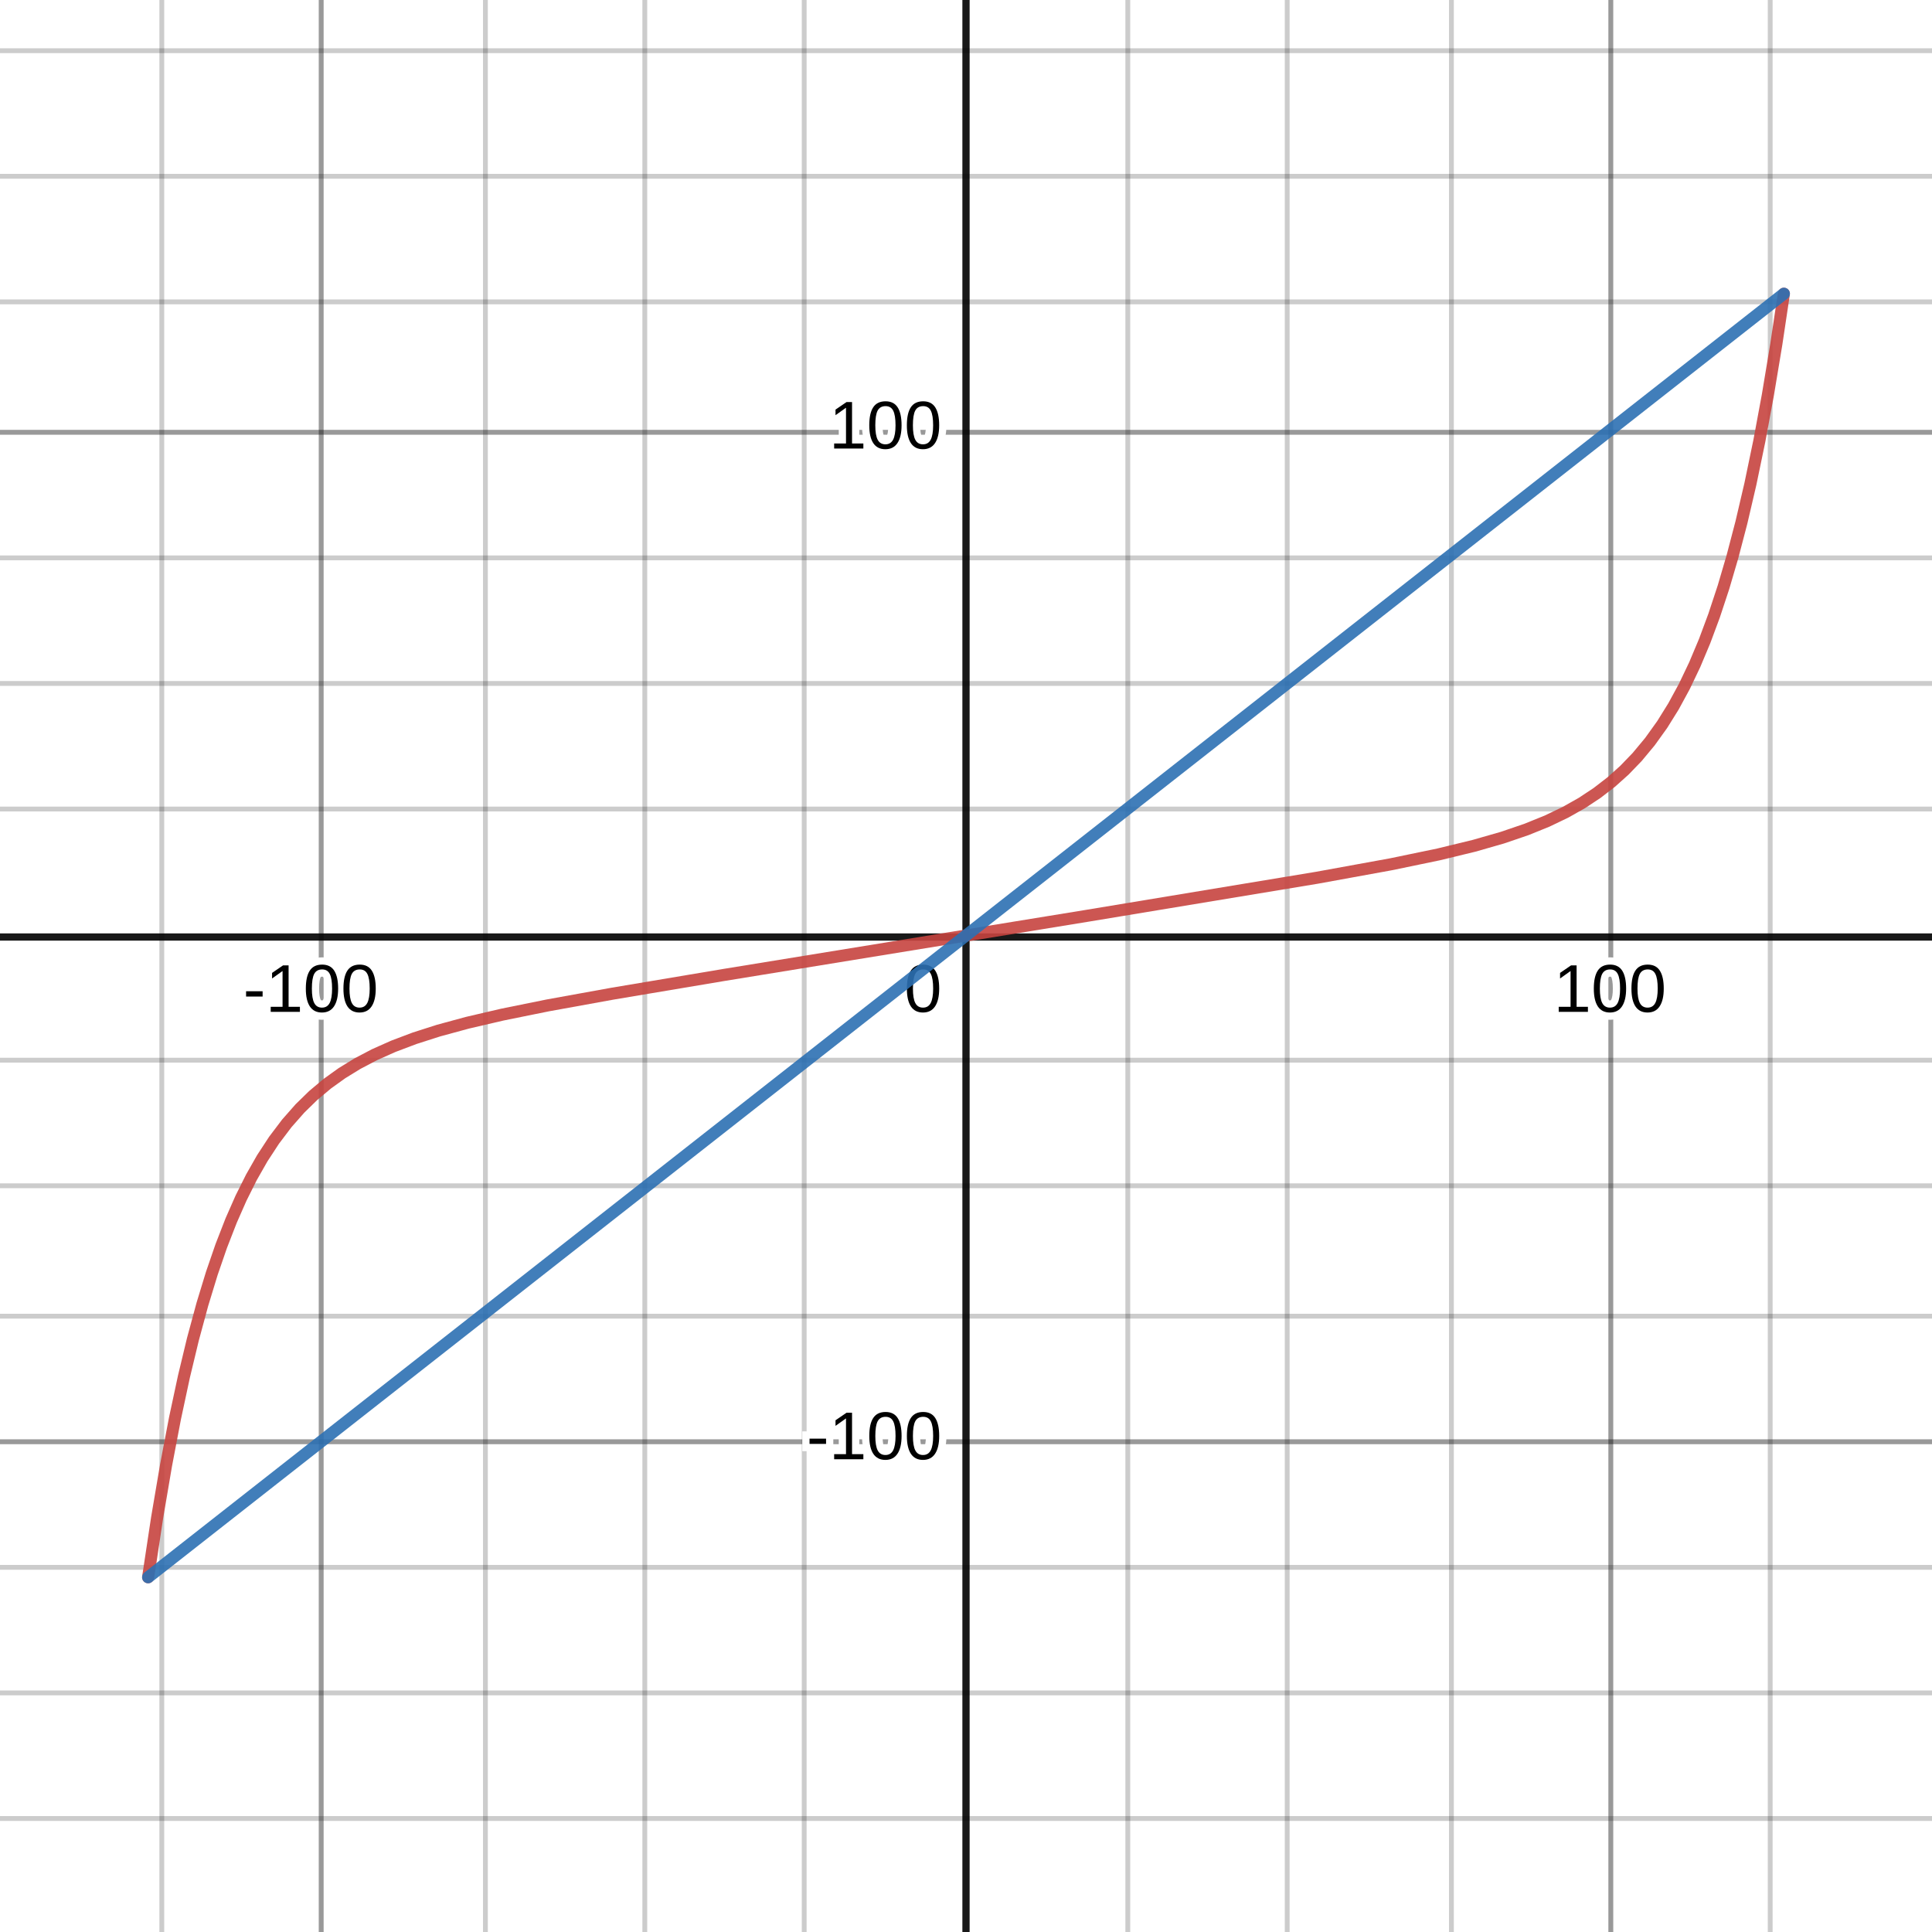
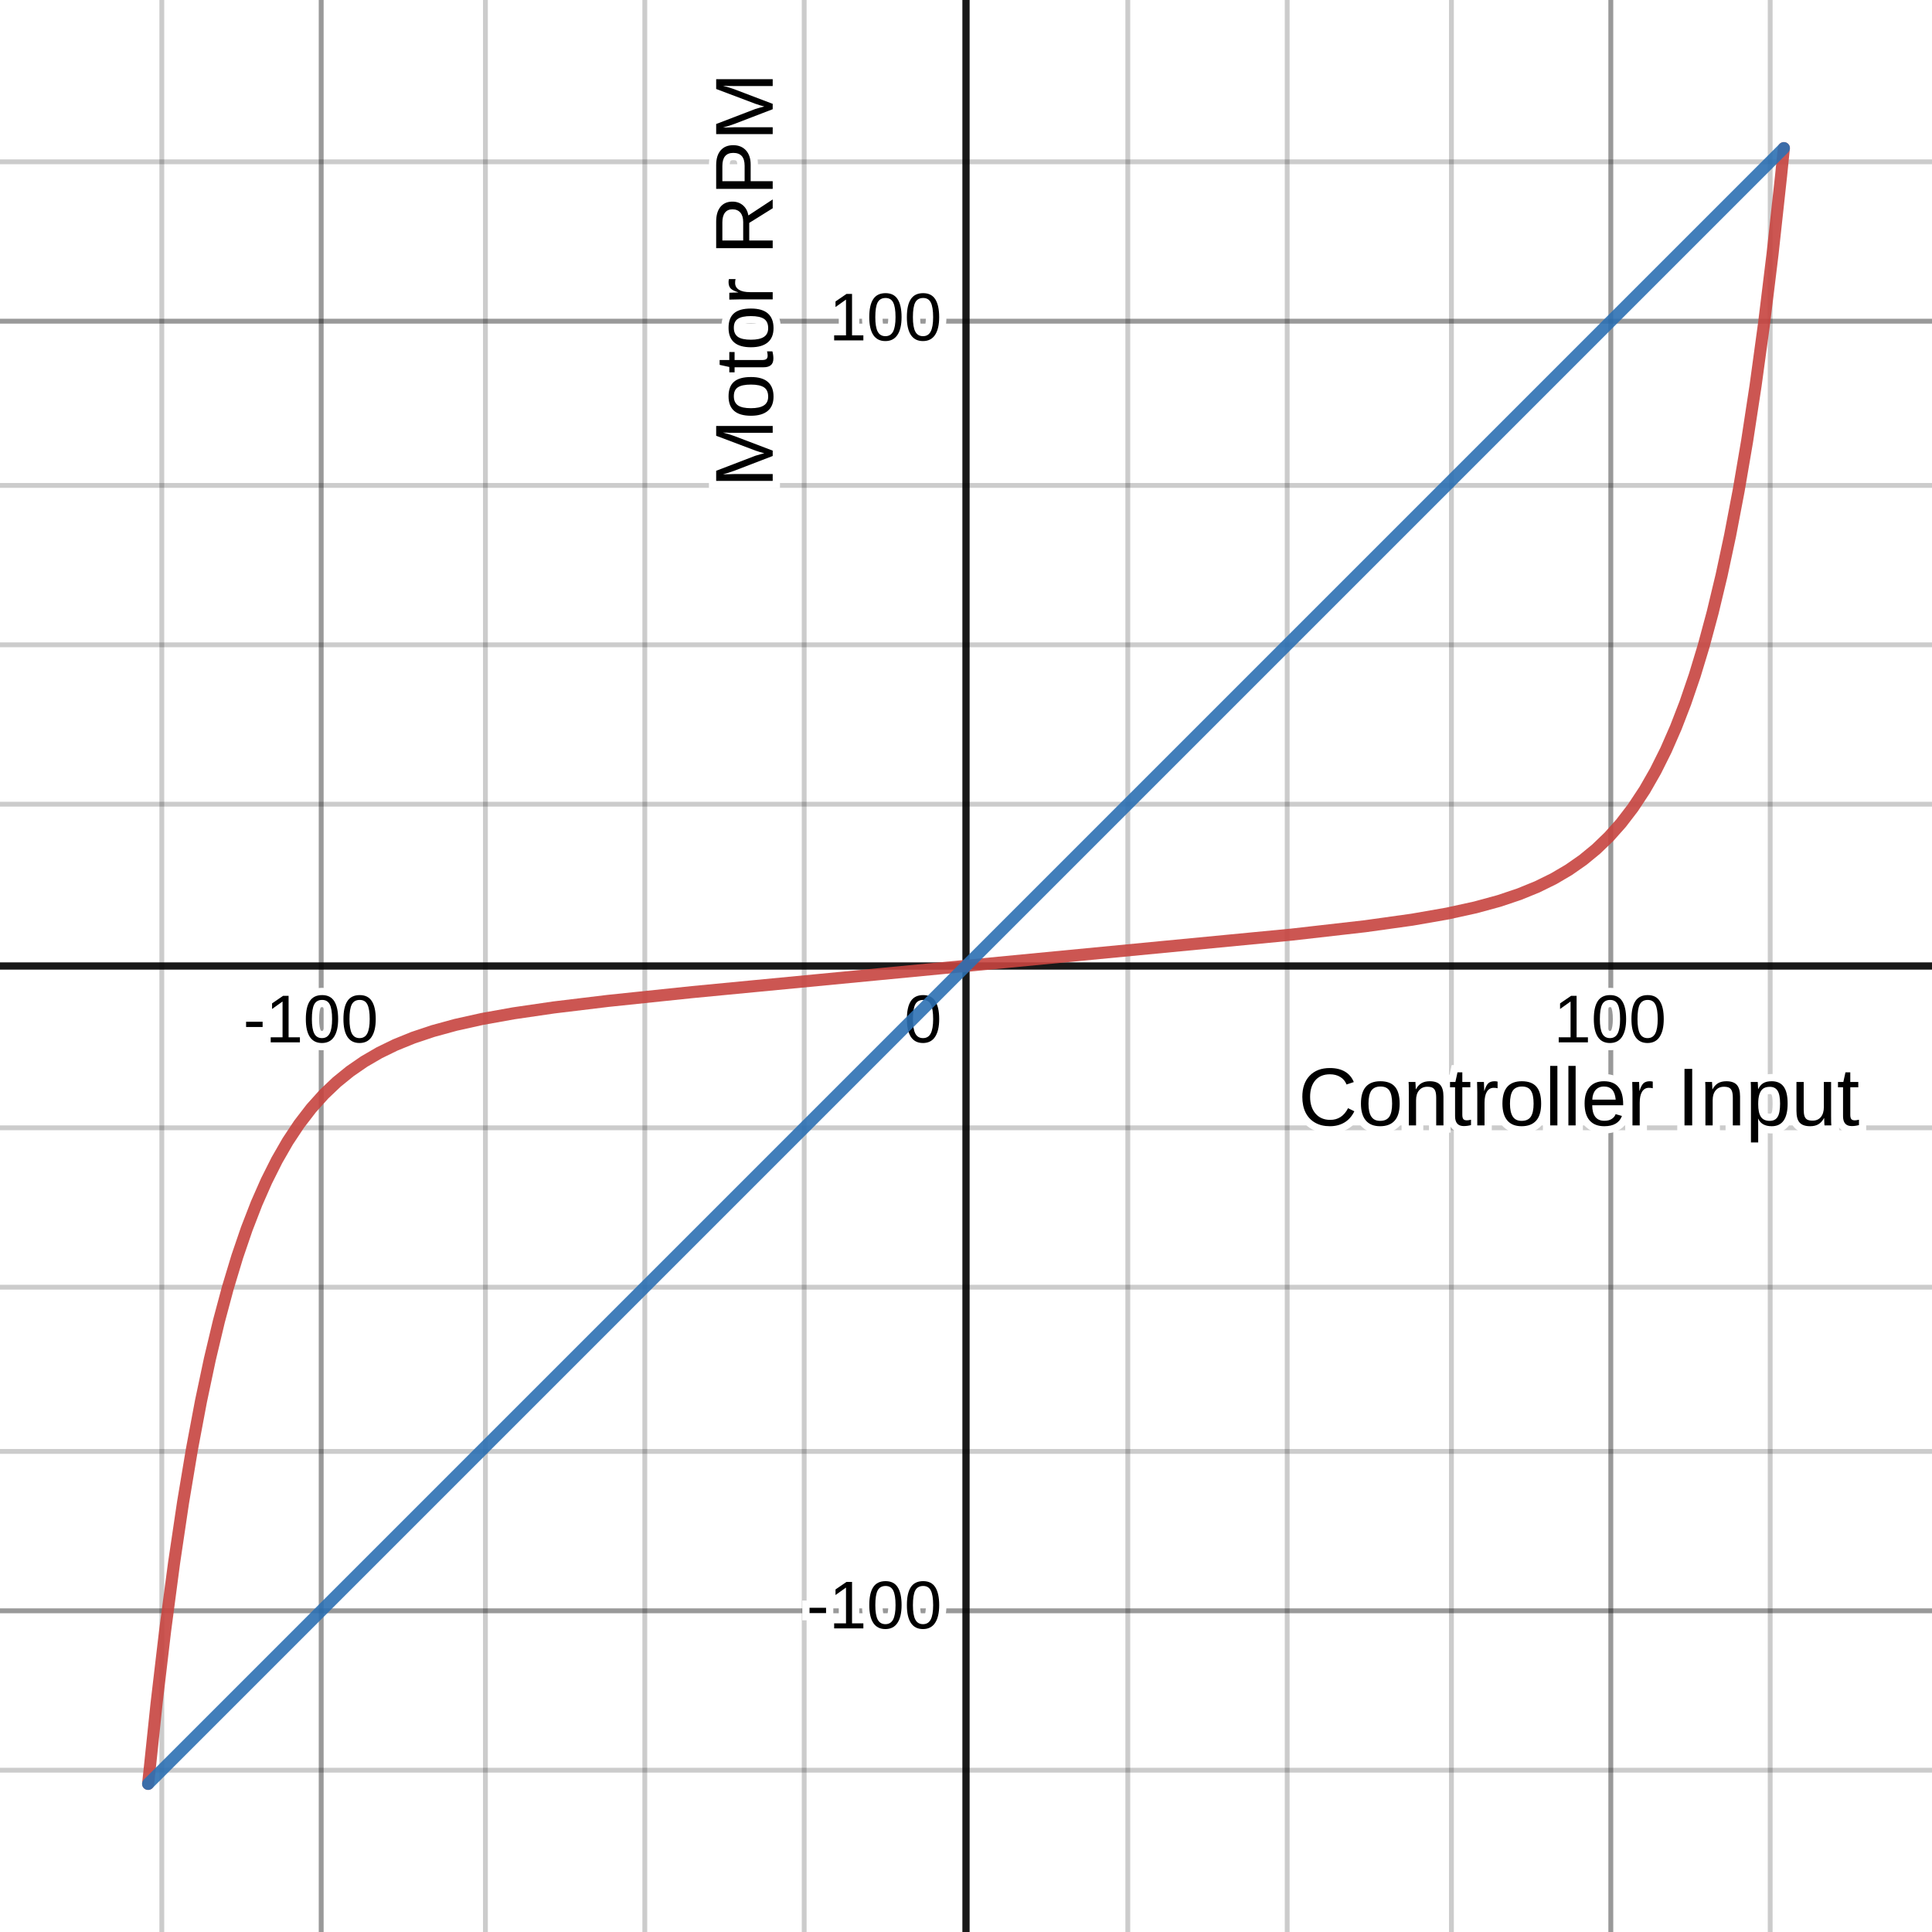
<svg xmlns="http://www.w3.org/2000/svg" version="1.1" width="800" height="800">
  <defs />
  <g transform="scale(2,2)">
-     <g id="background-1c3ed754">
+     <g id="background-fde3b010">
      <rect fill="white" stroke="none" x="0" y="0" width="400" height="400" class="dcg-svg-background" />
    </g>
-     <g id="background-images-1c3ed754" />
-     <g id="graphpaper-1c3ed754">
-       <g id="grid-1c3ed754">
+     <g id="background-images-fde3b010" />
+     <g id="graphpaper-fde3b010">
+       <g id="grid-fde3b010">
        <g>
          <path fill="none" stroke="rgb(0,0,0)" class="dcg-svg-minor-gridline" paint-order="fill stroke markers" d=" M 33.5 0 L 33.5 400" stroke-opacity="0.2" stroke-miterlimit="10" stroke-dasharray="" />
          <path fill="none" stroke="rgb(0,0,0)" class="dcg-svg-minor-gridline" paint-order="fill stroke markers" d=" M 66.5 0 L 66.5 400" stroke-opacity="0.2" stroke-miterlimit="10" stroke-dasharray="" />
          <path fill="none" stroke="rgb(0,0,0)" class="dcg-svg-minor-gridline" paint-order="fill stroke markers" d=" M 100.5 0 L 100.5 400" stroke-opacity="0.2" stroke-miterlimit="10" stroke-dasharray="" />
          <path fill="none" stroke="rgb(0,0,0)" class="dcg-svg-minor-gridline" paint-order="fill stroke markers" d=" M 133.5 0 L 133.5 400" stroke-opacity="0.2" stroke-miterlimit="10" stroke-dasharray="" />
          <path fill="none" stroke="rgb(0,0,0)" class="dcg-svg-minor-gridline" paint-order="fill stroke markers" d=" M 166.5 0 L 166.5 400" stroke-opacity="0.2" stroke-miterlimit="10" stroke-dasharray="" />
          <path fill="none" stroke="rgb(0,0,0)" class="dcg-svg-minor-gridline" paint-order="fill stroke markers" d=" M 233.5 0 L 233.5 400" stroke-opacity="0.2" stroke-miterlimit="10" stroke-dasharray="" />
          <path fill="none" stroke="rgb(0,0,0)" class="dcg-svg-minor-gridline" paint-order="fill stroke markers" d=" M 266.5 0 L 266.5 400" stroke-opacity="0.2" stroke-miterlimit="10" stroke-dasharray="" />
          <path fill="none" stroke="rgb(0,0,0)" class="dcg-svg-minor-gridline" paint-order="fill stroke markers" d=" M 300.5 0 L 300.5 400" stroke-opacity="0.2" stroke-miterlimit="10" stroke-dasharray="" />
          <path fill="none" stroke="rgb(0,0,0)" class="dcg-svg-minor-gridline" paint-order="fill stroke markers" d=" M 333.5 0 L 333.5 400" stroke-opacity="0.2" stroke-miterlimit="10" stroke-dasharray="" />
          <path fill="none" stroke="rgb(0,0,0)" class="dcg-svg-minor-gridline" paint-order="fill stroke markers" d=" M 366.5 0 L 366.5 400" stroke-opacity="0.2" stroke-miterlimit="10" stroke-dasharray="" />
-           <path fill="none" stroke="rgb(0,0,0)" class="dcg-svg-minor-gridline" paint-order="fill stroke markers" d=" M 0 376.5 L 400 376.5" stroke-opacity="0.2" stroke-miterlimit="10" stroke-dasharray="" />
-           <path fill="none" stroke="rgb(0,0,0)" class="dcg-svg-minor-gridline" paint-order="fill stroke markers" d=" M 0 350.5 L 400 350.5" stroke-opacity="0.2" stroke-miterlimit="10" stroke-dasharray="" />
-           <path fill="none" stroke="rgb(0,0,0)" class="dcg-svg-minor-gridline" paint-order="fill stroke markers" d=" M 0 324.5 L 400 324.5" stroke-opacity="0.2" stroke-miterlimit="10" stroke-dasharray="" />
-           <path fill="none" stroke="rgb(0,0,0)" class="dcg-svg-minor-gridline" paint-order="fill stroke markers" d=" M 0 298.5 L 400 298.5" stroke-opacity="0.2" stroke-miterlimit="10" stroke-dasharray="" />
-           <path fill="none" stroke="rgb(0,0,0)" class="dcg-svg-minor-gridline" paint-order="fill stroke markers" d=" M 0 272.5 L 400 272.5" stroke-opacity="0.2" stroke-miterlimit="10" stroke-dasharray="" />
-           <path fill="none" stroke="rgb(0,0,0)" class="dcg-svg-minor-gridline" paint-order="fill stroke markers" d=" M 0 245.5 L 400 245.5" stroke-opacity="0.2" stroke-miterlimit="10" stroke-dasharray="" />
-           <path fill="none" stroke="rgb(0,0,0)" class="dcg-svg-minor-gridline" paint-order="fill stroke markers" d=" M 0 219.5 L 400 219.5" stroke-opacity="0.2" stroke-miterlimit="10" stroke-dasharray="" />
-           <path fill="none" stroke="rgb(0,0,0)" class="dcg-svg-minor-gridline" paint-order="fill stroke markers" d=" M 0 167.5 L 400 167.5" stroke-opacity="0.2" stroke-miterlimit="10" stroke-dasharray="" />
-           <path fill="none" stroke="rgb(0,0,0)" class="dcg-svg-minor-gridline" paint-order="fill stroke markers" d=" M 0 141.5 L 400 141.5" stroke-opacity="0.2" stroke-miterlimit="10" stroke-dasharray="" />
-           <path fill="none" stroke="rgb(0,0,0)" class="dcg-svg-minor-gridline" paint-order="fill stroke markers" d=" M 0 115.5 L 400 115.5" stroke-opacity="0.2" stroke-miterlimit="10" stroke-dasharray="" />
-           <path fill="none" stroke="rgb(0,0,0)" class="dcg-svg-minor-gridline" paint-order="fill stroke markers" d=" M 0 89.5 L 400 89.5" stroke-opacity="0.2" stroke-miterlimit="10" stroke-dasharray="" />
-           <path fill="none" stroke="rgb(0,0,0)" class="dcg-svg-minor-gridline" paint-order="fill stroke markers" d=" M 0 62.5 L 400 62.5" stroke-opacity="0.2" stroke-miterlimit="10" stroke-dasharray="" />
-           <path fill="none" stroke="rgb(0,0,0)" class="dcg-svg-minor-gridline" paint-order="fill stroke markers" d=" M 0 36.5 L 400 36.5" stroke-opacity="0.2" stroke-miterlimit="10" stroke-dasharray="" />
-           <path fill="none" stroke="rgb(0,0,0)" class="dcg-svg-minor-gridline" paint-order="fill stroke markers" d=" M 0 10.5 L 400 10.5" stroke-opacity="0.2" stroke-miterlimit="10" stroke-dasharray="" />
+           <path fill="none" stroke="rgb(0,0,0)" class="dcg-svg-minor-gridline" paint-order="fill stroke markers" d=" M 0 366.5 L 400 366.5" stroke-opacity="0.2" stroke-miterlimit="10" stroke-dasharray="" />
+           <path fill="none" stroke="rgb(0,0,0)" class="dcg-svg-minor-gridline" paint-order="fill stroke markers" d=" M 0 333.5 L 400 333.5" stroke-opacity="0.2" stroke-miterlimit="10" stroke-dasharray="" />
+           <path fill="none" stroke="rgb(0,0,0)" class="dcg-svg-minor-gridline" paint-order="fill stroke markers" d=" M 0 300.5 L 400 300.5" stroke-opacity="0.2" stroke-miterlimit="10" stroke-dasharray="" />
+           <path fill="none" stroke="rgb(0,0,0)" class="dcg-svg-minor-gridline" paint-order="fill stroke markers" d=" M 0 266.5 L 400 266.5" stroke-opacity="0.2" stroke-miterlimit="10" stroke-dasharray="" />
+           <path fill="none" stroke="rgb(0,0,0)" class="dcg-svg-minor-gridline" paint-order="fill stroke markers" d=" M 0 233.5 L 400 233.5" stroke-opacity="0.2" stroke-miterlimit="10" stroke-dasharray="" />
+           <path fill="none" stroke="rgb(0,0,0)" class="dcg-svg-minor-gridline" paint-order="fill stroke markers" d=" M 0 166.5 L 400 166.5" stroke-opacity="0.2" stroke-miterlimit="10" stroke-dasharray="" />
+           <path fill="none" stroke="rgb(0,0,0)" class="dcg-svg-minor-gridline" paint-order="fill stroke markers" d=" M 0 133.5 L 400 133.5" stroke-opacity="0.2" stroke-miterlimit="10" stroke-dasharray="" />
+           <path fill="none" stroke="rgb(0,0,0)" class="dcg-svg-minor-gridline" paint-order="fill stroke markers" d=" M 0 100.5 L 400 100.5" stroke-opacity="0.2" stroke-miterlimit="10" stroke-dasharray="" />
+           <path fill="none" stroke="rgb(0,0,0)" class="dcg-svg-minor-gridline" paint-order="fill stroke markers" d=" M 0 66.5 L 400 66.5" stroke-opacity="0.2" stroke-miterlimit="10" stroke-dasharray="" />
+           <path fill="none" stroke="rgb(0,0,0)" class="dcg-svg-minor-gridline" paint-order="fill stroke markers" d=" M 0 33.5 L 400 33.5" stroke-opacity="0.2" stroke-miterlimit="10" stroke-dasharray="" />
          <path fill="none" stroke="rgb(0,0,0)" class="dcg-svg-major-gridline" paint-order="fill stroke markers" d=" M 66.5 0 L 66.5 400" stroke-opacity="0.25" stroke-miterlimit="10" stroke-dasharray="" />
          <path fill="none" stroke="rgb(0,0,0)" class="dcg-svg-major-gridline" paint-order="fill stroke markers" d=" M 333.5 0 L 333.5 400" stroke-opacity="0.25" stroke-miterlimit="10" stroke-dasharray="" />
-           <path fill="none" stroke="rgb(0,0,0)" class="dcg-svg-major-gridline" paint-order="fill stroke markers" d=" M 0 298.5 L 400 298.5" stroke-opacity="0.25" stroke-miterlimit="10" stroke-dasharray="" />
-           <path fill="none" stroke="rgb(0,0,0)" class="dcg-svg-major-gridline" paint-order="fill stroke markers" d=" M 0 89.5 L 400 89.5" stroke-opacity="0.25" stroke-miterlimit="10" stroke-dasharray="" />
+           <path fill="none" stroke="rgb(0,0,0)" class="dcg-svg-major-gridline" paint-order="fill stroke markers" d=" M 0 333.5 L 400 333.5" stroke-opacity="0.25" stroke-miterlimit="10" stroke-dasharray="" />
+           <path fill="none" stroke="rgb(0,0,0)" class="dcg-svg-major-gridline" paint-order="fill stroke markers" d=" M 0 66.5 L 400 66.5" stroke-opacity="0.25" stroke-miterlimit="10" stroke-dasharray="" />
        </g>
      </g>
-       <g id="axis-1c3ed754">
-         <g id="yaxis-1c3ed754">
+       <g id="axis-fde3b010">
+         <g id="yaxis-fde3b010">
          <g>
            <path fill="none" stroke="rgb(0,0,0)" class="dcg-svg-axis-line" paint-order="fill stroke markers" d=" M 200 0 L 200 400" stroke-opacity="0.9" stroke-miterlimit="10" stroke-width="1.5" stroke-dasharray="" />
          </g>
        </g>
-         <g id="xaxis-1c3ed754">
+         <g id="xaxis-fde3b010">
          <g>
-             <path fill="none" stroke="rgb(0,0,0)" class="dcg-svg-axis-line" paint-order="fill stroke markers" d=" M 0 194 L 400 194" stroke-opacity="0.9" stroke-miterlimit="10" stroke-width="1.5" stroke-dasharray="" />
+             <path fill="none" stroke="rgb(0,0,0)" class="dcg-svg-axis-line" paint-order="fill stroke markers" d=" M 0 200 L 400 200" stroke-opacity="0.9" stroke-miterlimit="10" stroke-width="1.5" stroke-dasharray="" />
          </g>
        </g>
        <g>
          <g class="dcg-svg-axis-value">
-             <text fill="none" stroke="#ffffff" font-family="Arial" font-size="14px" font-style="normal" font-weight="normal" text-decoration="normal" x="191.107" y="209.492" text-anchor="middle" stroke-miterlimit="2" stroke-width="3" stroke-dasharray="">0</text>
-             <text fill="#000000" stroke="none" font-family="Arial" font-size="14px" font-style="normal" font-weight="normal" text-decoration="normal" x="191.107" y="209.492" text-anchor="middle">0</text>
+             <text fill="none" stroke="#ffffff" font-family="Arial" font-size="14px" font-style="normal" font-weight="normal" text-decoration="normal" x="191.107" y="215.808" text-anchor="middle" stroke-miterlimit="2" stroke-width="3" stroke-dasharray="">0</text>
+             <text fill="#000000" stroke="none" font-family="Arial" font-size="14px" font-style="normal" font-weight="normal" text-decoration="normal" x="191.107" y="215.808" text-anchor="middle">0</text>
          </g>
          <g class="dcg-svg-axis-value">
-             <text fill="none" stroke="#ffffff" font-family="Arial" font-size="14px" font-style="normal" font-weight="normal" text-decoration="normal" x="64.336" y="209.492" text-anchor="middle" stroke-miterlimit="2" stroke-width="3" stroke-dasharray="">-100</text>
-             <text fill="#000000" stroke="none" font-family="Arial" font-size="14px" font-style="normal" font-weight="normal" text-decoration="normal" x="64.336" y="209.492" text-anchor="middle">-100</text>
+             <text fill="none" stroke="#ffffff" font-family="Arial" font-size="14px" font-style="normal" font-weight="normal" text-decoration="normal" x="64.336" y="215.808" text-anchor="middle" stroke-miterlimit="2" stroke-width="3" stroke-dasharray="">-100</text>
+             <text fill="#000000" stroke="none" font-family="Arial" font-size="14px" font-style="normal" font-weight="normal" text-decoration="normal" x="64.336" y="215.808" text-anchor="middle">-100</text>
          </g>
          <g class="dcg-svg-axis-value">
-             <text fill="none" stroke="#ffffff" font-family="Arial" font-size="14px" font-style="normal" font-weight="normal" text-decoration="normal" x="333.333" y="209.492" text-anchor="middle" stroke-miterlimit="2" stroke-width="3" stroke-dasharray="">100</text>
-             <text fill="#000000" stroke="none" font-family="Arial" font-size="14px" font-style="normal" font-weight="normal" text-decoration="normal" x="333.333" y="209.492" text-anchor="middle">100</text>
+             <text fill="none" stroke="#ffffff" font-family="Arial" font-size="14px" font-style="normal" font-weight="normal" text-decoration="normal" x="333.333" y="215.808" text-anchor="middle" stroke-miterlimit="2" stroke-width="3" stroke-dasharray="">100</text>
+             <text fill="#000000" stroke="none" font-family="Arial" font-size="14px" font-style="normal" font-weight="normal" text-decoration="normal" x="333.333" y="215.808" text-anchor="middle">100</text>
          </g>
          <g class="dcg-svg-axis-value">
-             <text fill="none" stroke="#ffffff" font-family="Arial" font-size="14px" font-style="normal" font-weight="normal" text-decoration="normal" x="180.99" y="302.114" text-anchor="middle" stroke-miterlimit="2" stroke-width="3" stroke-dasharray="">-100</text>
-             <text fill="#000000" stroke="none" font-family="Arial" font-size="14px" font-style="normal" font-weight="normal" text-decoration="normal" x="180.99" y="302.114" text-anchor="middle">-100</text>
+             <text fill="none" stroke="#ffffff" font-family="Arial" font-size="14px" font-style="normal" font-weight="normal" text-decoration="normal" x="180.99" y="337.141" text-anchor="middle" stroke-miterlimit="2" stroke-width="3" stroke-dasharray="">-100</text>
+             <text fill="#000000" stroke="none" font-family="Arial" font-size="14px" font-style="normal" font-weight="normal" text-decoration="normal" x="180.99" y="337.141" text-anchor="middle">-100</text>
          </g>
          <g class="dcg-svg-axis-value">
-             <text fill="none" stroke="#ffffff" font-family="Arial" font-size="14px" font-style="normal" font-weight="normal" text-decoration="normal" x="183.321" y="92.87" text-anchor="middle" stroke-miterlimit="2" stroke-width="3" stroke-dasharray="">100</text>
-             <text fill="#000000" stroke="none" font-family="Arial" font-size="14px" font-style="normal" font-weight="normal" text-decoration="normal" x="183.321" y="92.87" text-anchor="middle">100</text>
+             <text fill="none" stroke="#ffffff" font-family="Arial" font-size="14px" font-style="normal" font-weight="normal" text-decoration="normal" x="183.321" y="70.475" text-anchor="middle" stroke-miterlimit="2" stroke-width="3" stroke-dasharray="">100</text>
+             <text fill="#000000" stroke="none" font-family="Arial" font-size="14px" font-style="normal" font-weight="normal" text-decoration="normal" x="183.321" y="70.475" text-anchor="middle">100</text>
          </g>
+         </g>
+         <g class="dcg-svg-axis-label">
+           <text fill="none" stroke="#ffffff" font-family="Arial" font-size="17px" font-style="normal" font-weight="normal" text-decoration="normal" x="268.772" y="233" text-anchor="start" stroke-miterlimit="2" stroke-width="3" stroke-dasharray="">Controller Input</text>
+           <text fill="#000000" stroke="none" font-family="Arial" font-size="17px" font-style="normal" font-weight="normal" text-decoration="normal" x="268.772" y="233" text-anchor="start">Controller Input</text>
+         </g>
+         <g class="dcg-svg-axis-label" transform="translate(159.9795,100.9546) rotate(-90,0,0)">
+           <text fill="none" stroke="#ffffff" font-family="Arial" font-size="17px" font-style="normal" font-weight="normal" text-decoration="normal" x="0" y="0" text-anchor="start" stroke-miterlimit="2" stroke-width="3" stroke-dasharray="">Motor RPM</text>
+           <text fill="#000000" stroke="none" font-family="Arial" font-size="17px" font-style="normal" font-weight="normal" text-decoration="normal" x="0" y="0" text-anchor="start">Motor RPM</text>
        </g>
      </g>
    </g>
-     <g id="expressions-1c3ed754">
-       <g id="sketch-1c3ed754">
+     <g id="expressions-fde3b010">
+       <g id="sketch-fde3b010">
        <path fill="#c74440" stroke="none" paint-order="stroke fill markers" d="" fill-opacity="0.4" />
        <g>
-           <path fill="none" stroke="#c74440" class="dcg-svg-curve" paint-order="fill stroke markers" d=" M 30.667 326.554 L 30.667 326.554 L 32.522 314.283 L 34.378 303.362 L 36.233 293.639 L 38.088 284.98 L 39.944 277.266 L 41.897 270.05 L 43.85 263.654 L 45.803 257.981 L 47.854 252.709 L 49.905 248.053 L 52.053 243.753 L 54.299 239.808 L 56.74 236.071 L 59.377 232.586 L 62.111 229.482 L 64.846 226.814 L 67.775 224.359 L 70.803 222.186 L 74.025 220.206 L 77.541 218.362 L 81.447 216.621 L 85.842 214.961 L 90.822 213.367 L 96.779 211.748 L 104.005 210.065 L 113.38 208.164 L 126.759 205.739 L 149.805 201.866 L 225 189.619 L 272.655 181.73 L 287.987 178.94 L 297.85 176.893 L 305.174 175.116 L 311.033 173.436 L 316.014 171.739 L 320.311 169.998 L 324.119 168.171 L 327.537 166.24 L 330.662 164.171 L 333.592 161.91 L 336.326 159.459 L 338.963 156.722 L 341.599 153.551 L 344.138 150.012 L 346.482 146.246 L 348.728 142.114 L 350.877 137.608 L 352.927 132.727 L 354.88 127.477 L 356.834 121.561 L 358.689 115.243 L 360.544 108.156 L 362.4 100.204 L 364.255 91.278 L 366.013 81.811 L 367.771 71.241 L 369.333 60.814" stroke-linecap="round" stroke-linejoin="round" stroke-miterlimit="10" stroke-width="2.5" stroke-opacity="0.9" stroke-dasharray="" />
+           <path fill="none" stroke="#c74440" class="dcg-svg-curve" paint-order="fill stroke markers" d=" M 30.667 369.333 L 30.667 369.333 L 32.424 352.609 L 34.182 337.659 L 36.038 323.595 L 37.893 311.1 L 39.749 299.997 L 41.604 290.13 L 43.459 281.36 L 45.315 273.565 L 47.17 266.633 L 49.123 260.164 L 51.077 254.444 L 53.127 249.149 L 55.178 244.491 L 57.326 240.21 L 59.572 236.304 L 61.916 232.765 L 64.455 229.463 L 67.092 226.529 L 69.729 224.023 L 72.463 221.804 L 75.393 219.784 L 78.517 217.966 L 81.838 216.346 L 85.549 214.838 L 89.65 213.466 L 94.338 212.183 L 99.806 210.969 L 106.349 209.795 L 114.65 208.583 L 125.88 207.226 L 143.36 205.402 L 181.934 201.704 L 267.479 193.493 L 282.616 191.77 L 292.381 190.407 L 299.608 189.147 L 305.467 187.865 L 310.35 186.534 L 314.549 185.125 L 318.26 183.611 L 321.678 181.929 L 324.803 180.092 L 327.732 178.049 L 330.467 175.804 L 333.103 173.269 L 335.642 170.42 L 338.084 167.235 L 340.525 163.537 L 342.771 159.608 L 344.92 155.301 L 346.97 150.614 L 348.923 145.556 L 350.877 139.836 L 352.732 133.71 L 354.587 126.821 L 356.443 119.073 L 358.201 110.843 L 359.958 101.64 L 361.716 91.348 L 363.474 79.838 L 365.232 66.963 L 366.99 52.561 L 368.747 36.451 L 369.333 30.667" stroke-linecap="round" stroke-linejoin="round" stroke-miterlimit="10" stroke-width="2.5" stroke-opacity="0.9" stroke-dasharray="" />
        </g>
      </g>
-       <g id="sketch-1c3ed754">
+       <g id="sketch-fde3b010">
        <path fill="#2d70b3" stroke="none" paint-order="stroke fill markers" d="" fill-opacity="0.4" />
        <g>
-           <path fill="none" stroke="#2d70b3" class="dcg-svg-curve" paint-order="fill stroke markers" d=" M 30.667 326.554 L 30.667 326.554 L 369.333 60.814" stroke-linecap="round" stroke-linejoin="round" stroke-miterlimit="10" stroke-width="2.5" stroke-opacity="0.9" stroke-dasharray="" />
+           <path fill="none" stroke="#2d70b3" class="dcg-svg-curve" paint-order="fill stroke markers" d=" M 30.667 369.333 L 30.667 369.333 L 369.333 30.667" stroke-linecap="round" stroke-linejoin="round" stroke-miterlimit="10" stroke-width="2.5" stroke-opacity="0.9" stroke-dasharray="" />
        </g>
      </g>
    </g>
-     <g id="labels-1c3ed754" />
+     <g id="labels-fde3b010" />
  </g>
</svg>
